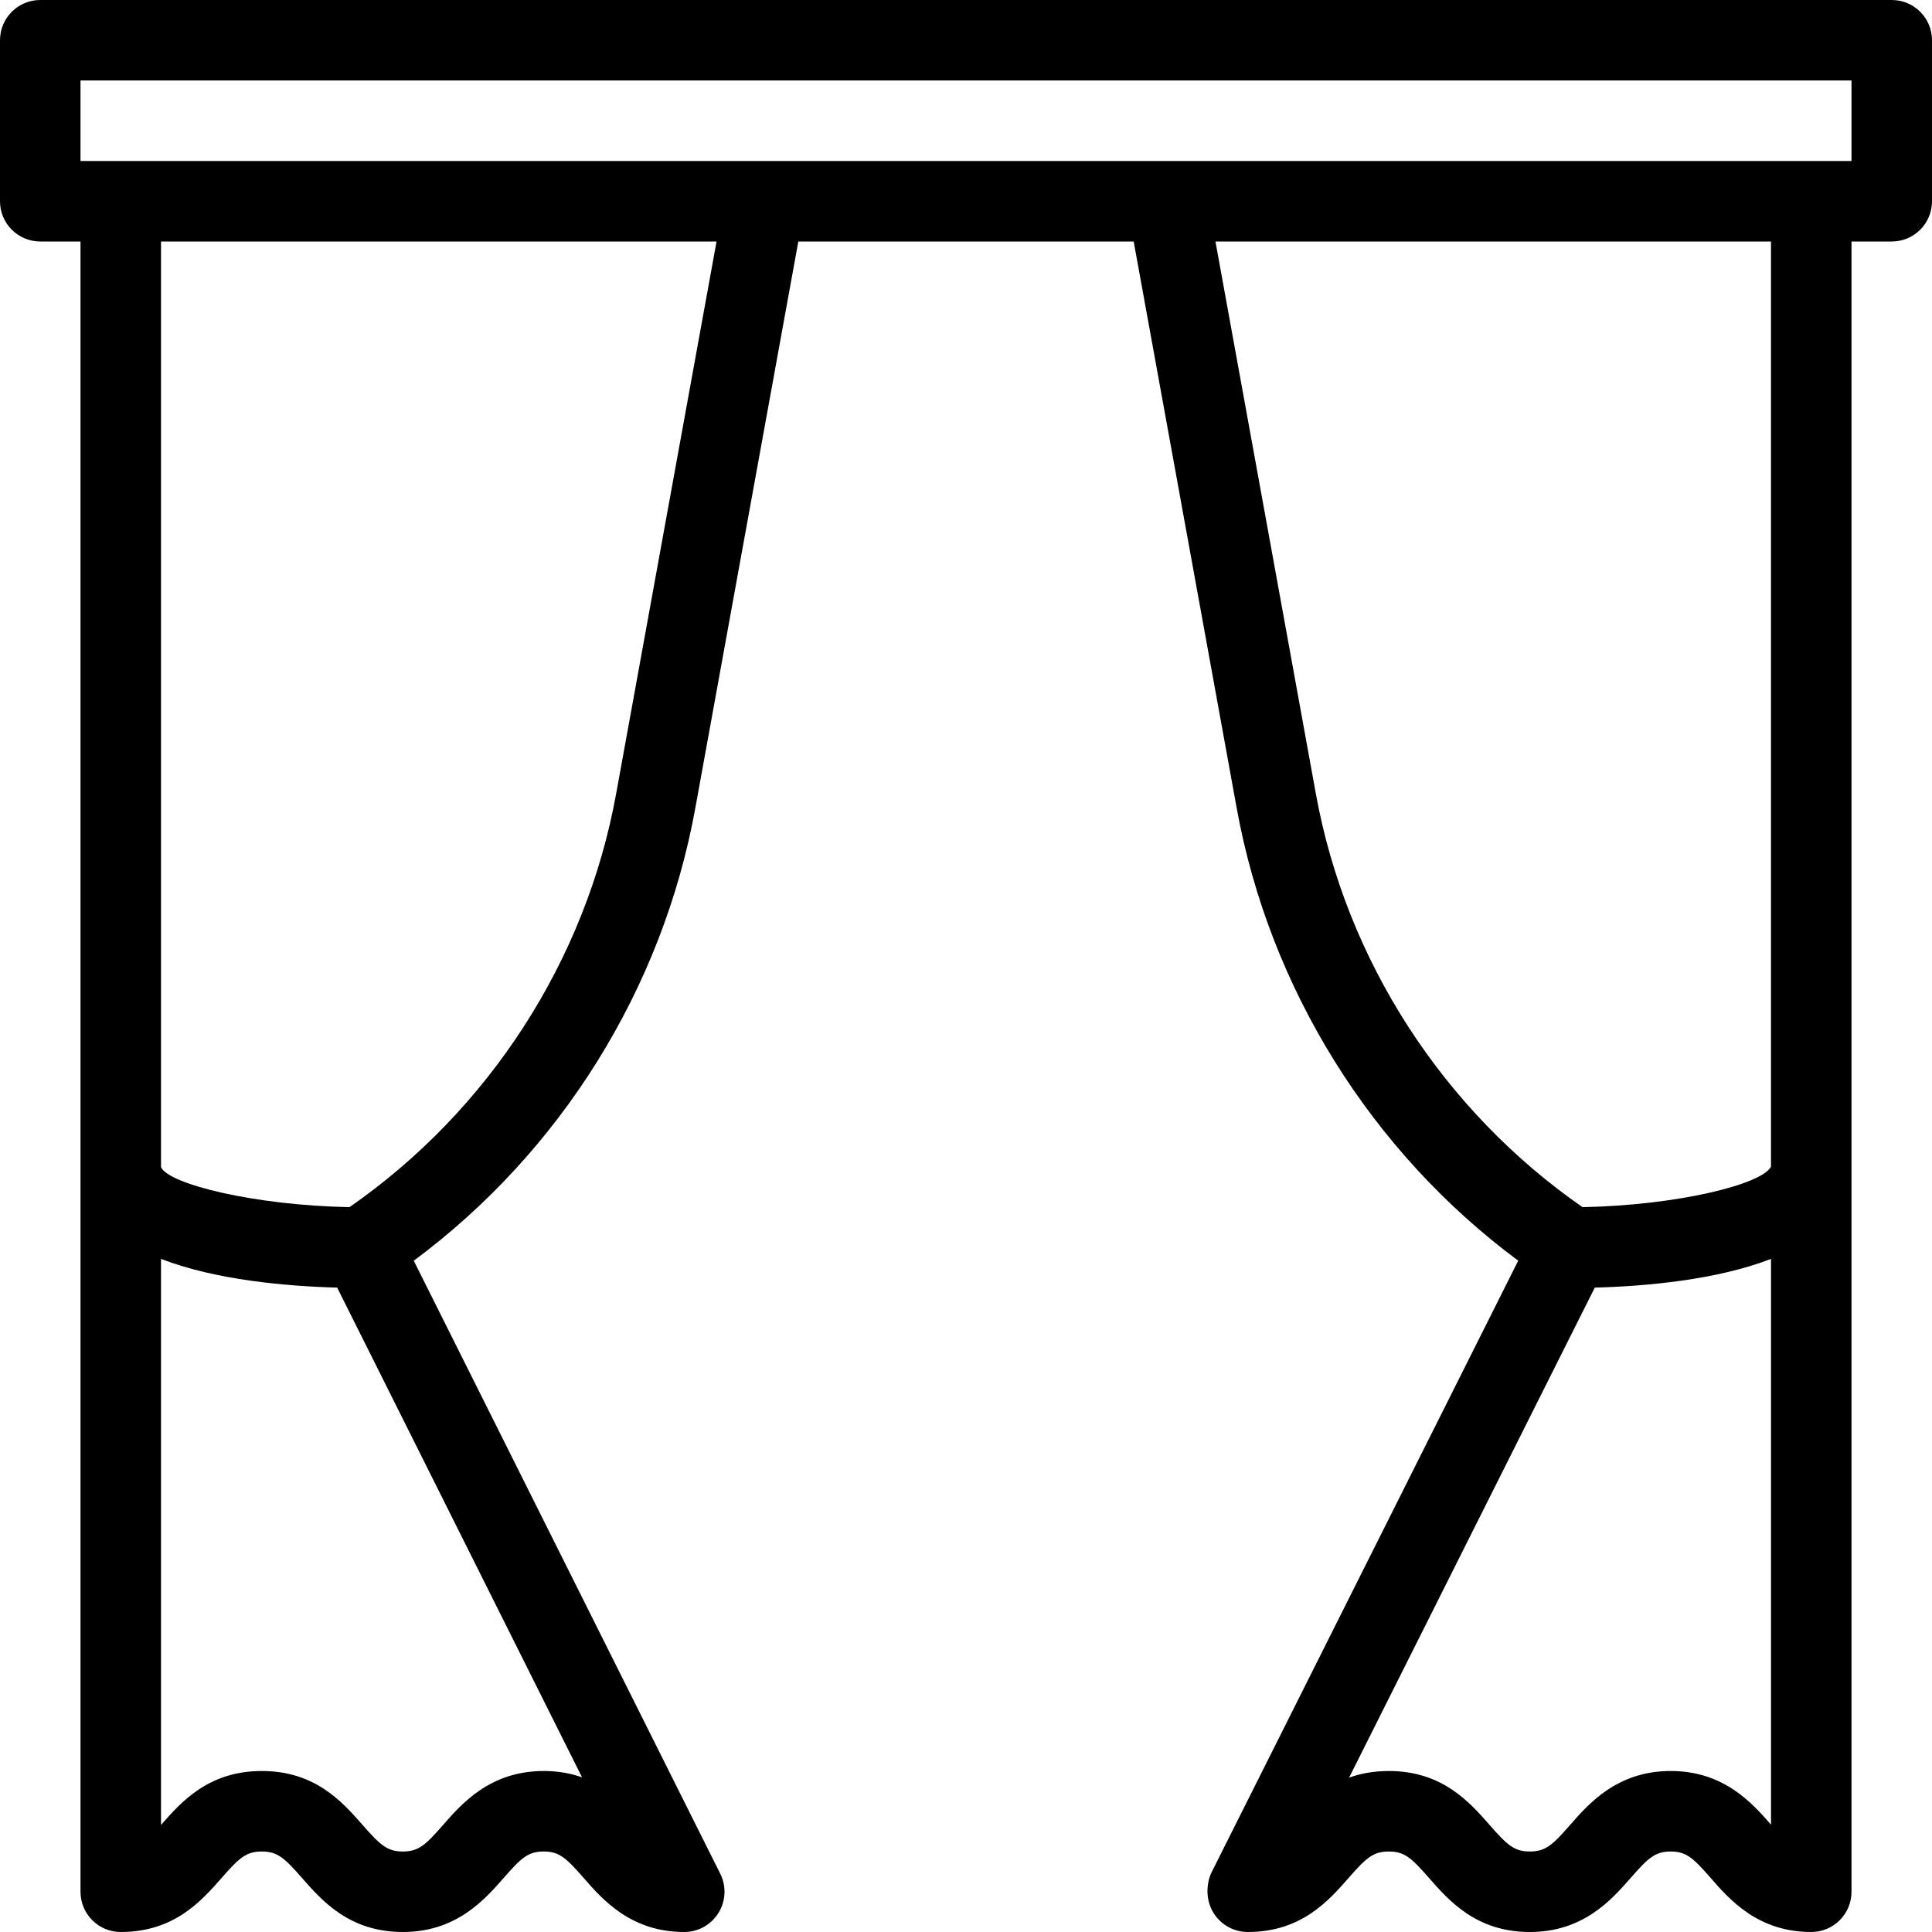
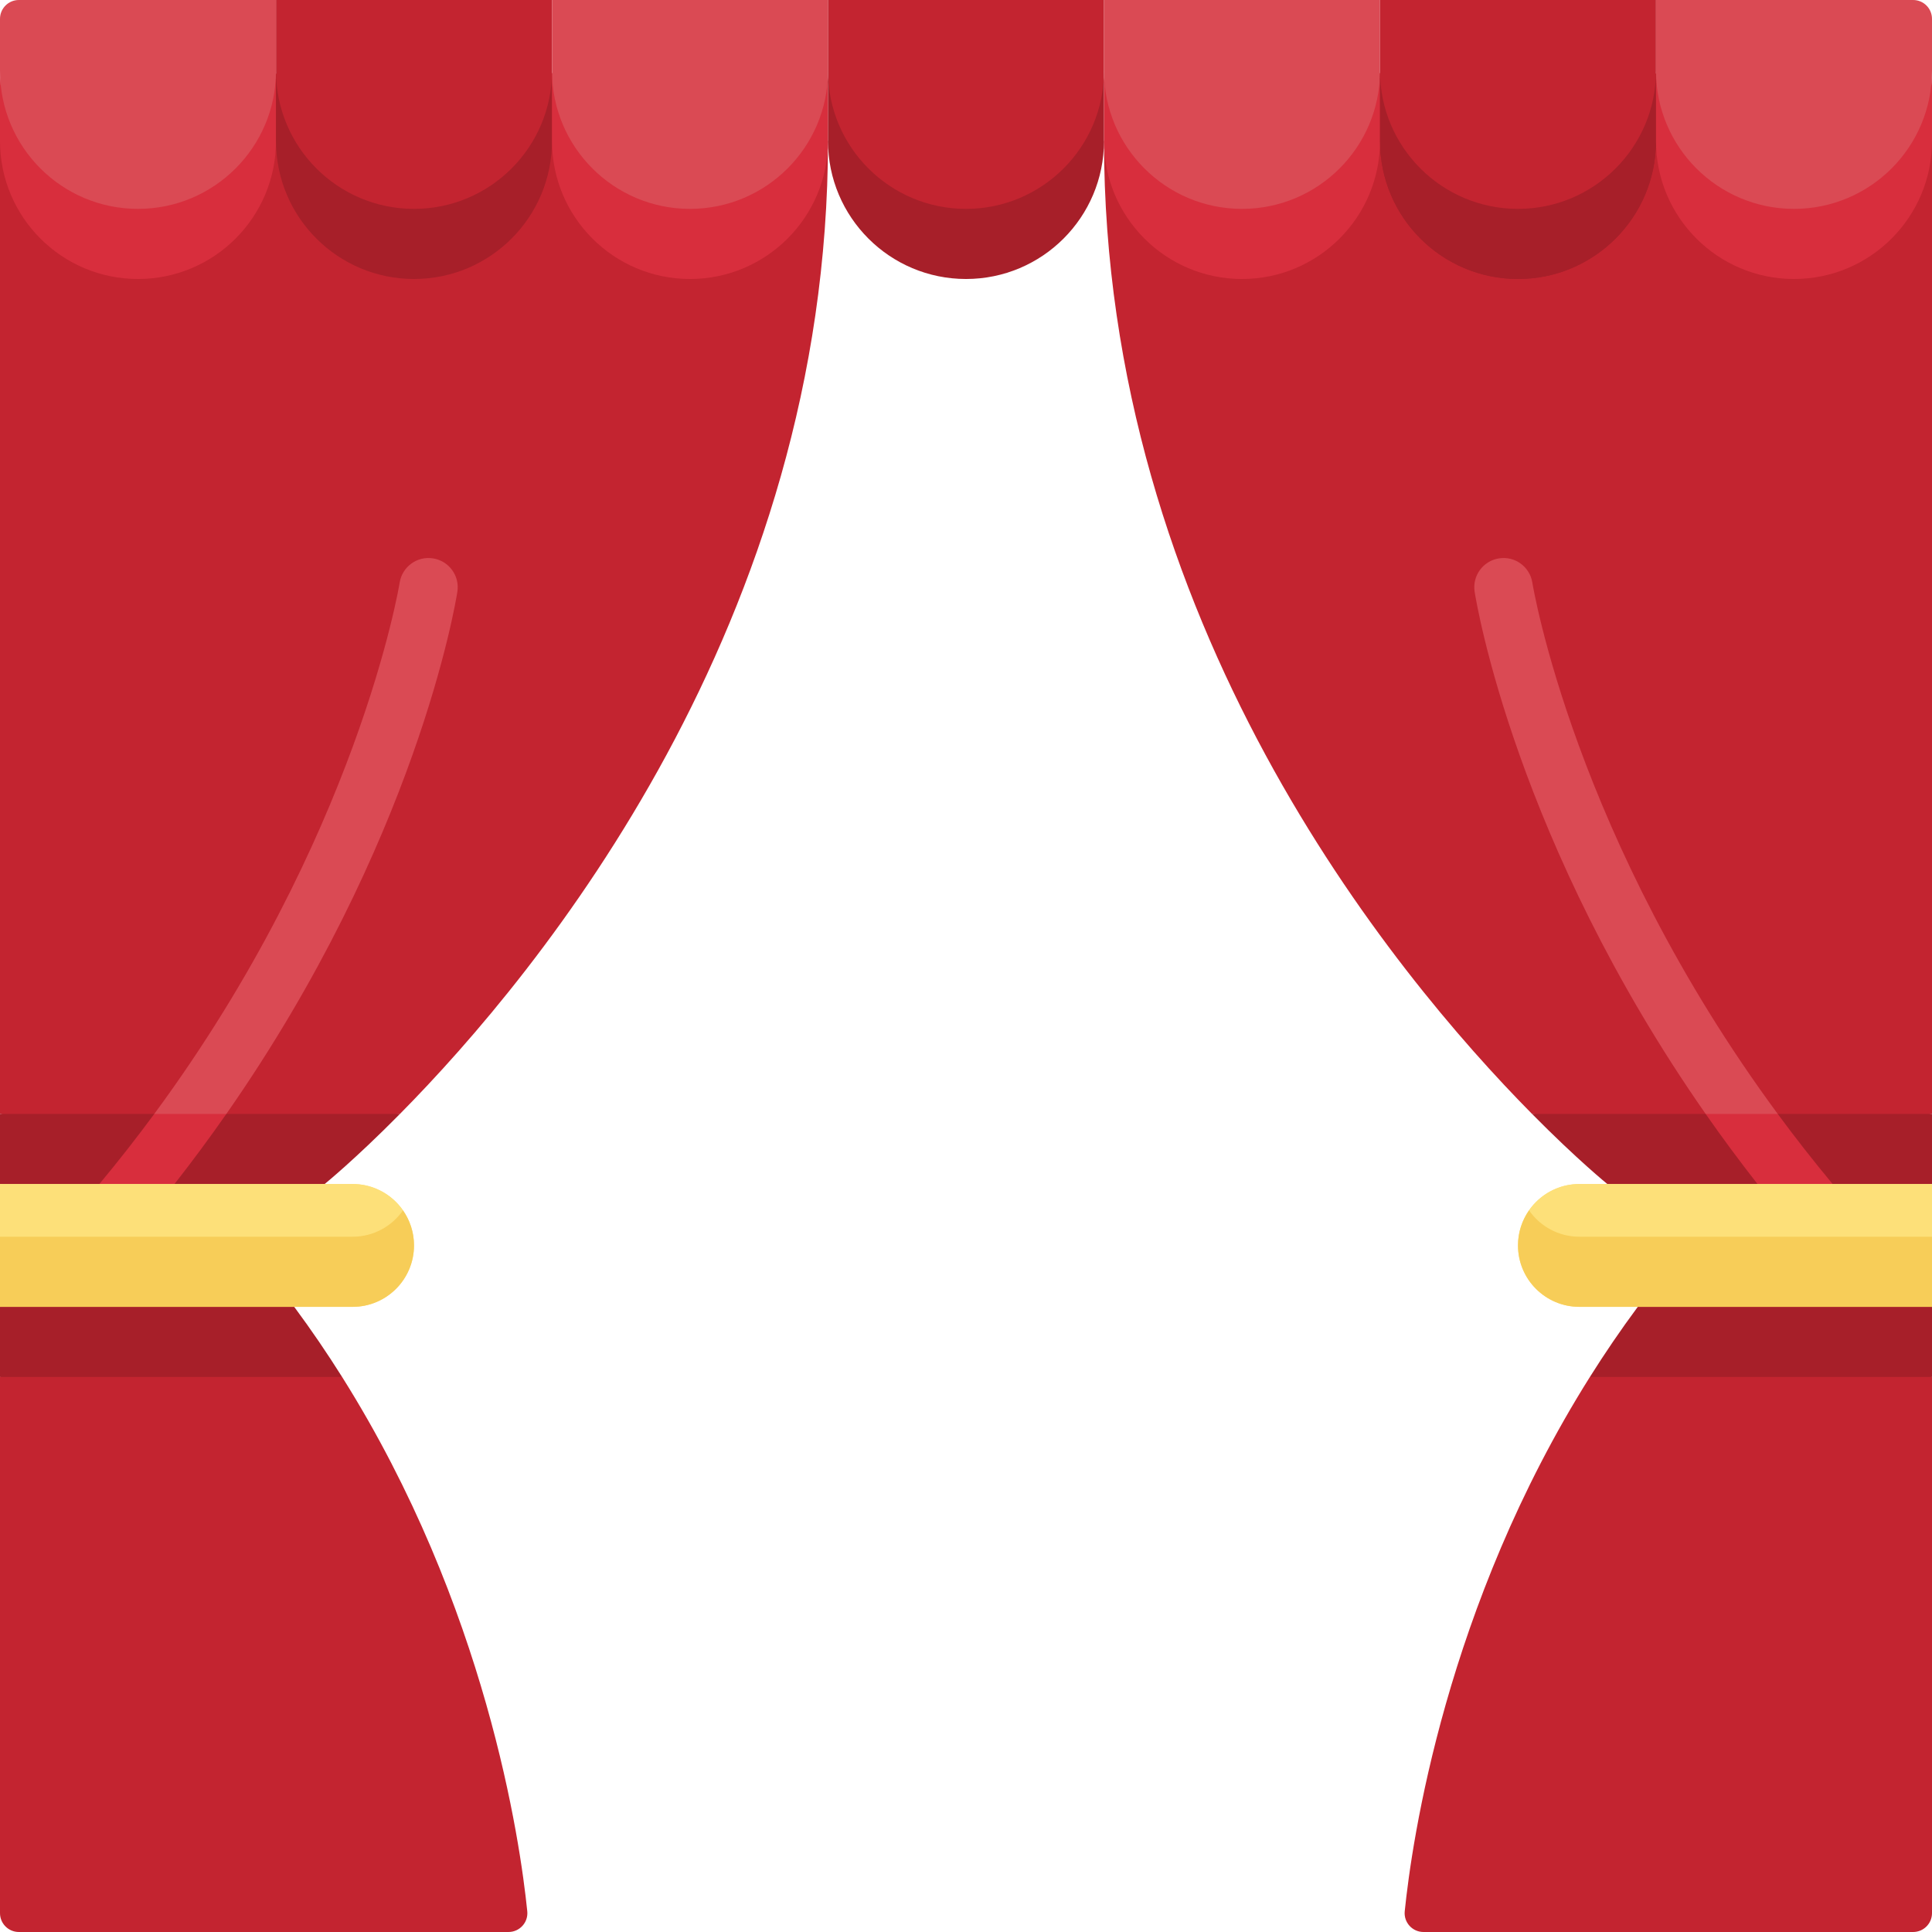
- <svg xmlns="http://www.w3.org/2000/svg" version="1.1" id="Capa_1" x="0px" y="0px" viewBox="0 0 512 512" style="enable-background:new 0 0 512 512;" xml:space="preserve">
+ <svg xmlns="http://www.w3.org/2000/svg" id="Capa_1" enable-background="new 0 0 512 512" height="512" viewBox="0 0 512 512" width="512">
  <g>
    <g>
-       <path d="M501.333,0H10.667C4.771,0,0,4.771,0,10.667v42.667C0,59.229,4.771,64,10.667,64h10.667v437.333    C21.333,507.229,26.104,512,32,512c14.177,0,21.417-8.271,26.708-14.302c4.656-5.313,6.51-7.031,10.677-7.031    c4.156,0,6.01,1.719,10.667,7.031C85.344,503.729,92.583,512,106.771,512c14.177,0,21.708-8.615,26.698-14.313    c4.635-5.302,6.49-7.021,10.625-7.021c4.115,0,5.958,1.719,10.594,7.021c4.969,5.698,12.49,14.313,26.646,14.313    c3.698,0,7.125-1.917,9.073-5.063c1.948-3.146,2.125-7.073,0.469-10.375l-81.229-162.458    c38.927-28.875,65.917-72.063,74.604-119.875L211.564,64h88.872l27.314,150.229c8.688,47.813,35.677,91,74.594,119.865    l-81.26,162.083c-0.969,1.927-1.281,4.49-0.979,6.625c0.729,5.271,5.24,9.198,10.563,9.198c14.177,0,21.417-8.271,26.708-14.302    c4.656-5.313,6.51-7.031,10.677-7.031c4.156,0,6.01,1.719,10.667,7.031C384.01,503.729,391.25,512,405.438,512    c14.177,0,21.708-8.615,26.698-14.313c4.635-5.302,6.49-7.021,10.625-7.021c4.115,0,5.958,1.719,10.594,7.021    C458.323,503.385,465.844,512,480,512c5.896,0,10.667-4.771,10.667-10.667V64h10.667C507.229,64,512,59.229,512,53.333V10.667    C512,4.771,507.229,0,501.333,0z M154.25,471.01c-2.948-1.042-6.313-1.677-10.156-1.677c-14.167,0-21.698,8.615-26.688,14.313    c-4.635,5.302-6.49,7.021-10.635,7.021c-4.167,0-6.021-1.719-10.677-7.031c-5.292-6.031-12.531-14.302-26.708-14.302    c-14.188,0-21.427,8.271-26.719,14.302V333.621c14.495,5.611,33.294,7.25,46.689,7.609L154.25,471.01z M163.271,210.417    c-8.04,44.211-33.775,83.872-70.652,109.49c-25.342-0.493-47.768-6.077-49.952-10.573V64h147.224L163.271,210.417z     M469.333,483.552c-4.979-5.698-12.49-14.219-26.573-14.219c-14.167,0-21.698,8.615-26.688,14.313    c-4.635,5.302-6.49,7.021-10.635,7.021c-4.167,0-6.021-1.719-10.677-7.031c-5.292-6.031-12.531-14.302-26.708-14.302    c-4.031,0-7.51,0.667-10.531,1.76l65.111-129.863c13.393-0.358,32.202-1.997,46.702-7.609V483.552z M469.333,309.167    c-2.371,4.697-24.702,10.247-49.952,10.74c-36.878-25.617-62.612-65.279-70.652-109.49L322.109,64h147.224V309.167z     M490.667,42.667H21.333V21.333h469.333V42.667z" />
+       <path d="m90.659 364.908c-3.915-6.224-8.135-12.434-12.688-18.581l-37.081-9-40.891 9v18.581l40.891 9z" fill="#a71f29" />
+       <path d="m105.998 295.194c37.203-37.644 113.43-130.324 113.43-257.831l-73.143-18h-72.468l-73.817 18v257.831l48.424 9z" fill="#c32430" />
+       <path d="m105.998 295.194h-105.998v18.581l40.891 9 45.147-9s7.953-6.432 19.96-18.581z" fill="#a71f29" />
+       <path d="m421.341 364.908c3.915-6.224 8.135-12.434 12.688-18.581l37.081-9 40.891 9v18.581l-40.891 9z" fill="#a71f29" />
+       <path d="m406.002 295.194c-37.203-37.644-113.43-130.324-113.43-257.831l73.143-18h72.469l73.817 18v257.831l-48.424 9z" fill="#c32430" />
+       <path d="m406.002 295.194h105.998v18.581l-40.891 9-45.147-9s-7.953-6.432-19.96-18.581z" fill="#a71f29" />
+       <path d="m452.011 295.194c-50.313-72.07-60.739-135.315-61.217-138.373-.662-4.224 2.226-8.184 6.451-8.846 4.224-.675 8.185 2.226 8.846 6.451.116.74 11.156 67.694 65.02 140.768l-4.439 9.29z" fill="#da4a54" />
+       <path d="m471.109 295.194c4.542 6.162 9.388 12.367 14.558 18.581l-9.998 9-9.913-9c-4.884-6.237-9.459-12.441-13.746-18.581z" fill="#d82e3d" />
+       <path d="m418.562 346.327h93.438v-32.552h-93.438c-8.989 0-16.276 7.287-16.276 16.276 0 8.989 7.287 16.276 16.276 16.276z" fill="#fde079" />
+       <path d="m405.208 320.761c2.941-4.219 7.821-6.986 13.354-6.986h93.438v13.971l-10.656 9h-82.782c-5.533 0-13.354-4.09-13.354-15.985z" fill="#fde079" />
+       <path d="m418.562 327.746h93.438v18.581h-93.438c-8.989 0-16.276-7.287-16.276-16.276 0-3.456 1.085-6.655 2.922-9.29 2.94 4.219 7.821 6.985 13.354 6.985z" fill="#f7cd58" />
+       <path d="m421.34 364.908h90.66v142.092c0 2.762-2.238 5-5 5h-129.756c-2.958 0-5.275-2.551-4.976-5.494 1.882-18.496 10.805-80.754 49.072-141.598z" fill="#c32430" />
+       <path d="m402.285 55.354c-20.198 0-36.572-16.374-36.572-36.571v18.581c0 20.198 16.374 36.571 36.572 36.571s36.571-16.374 36.571-36.571v-18.581c.001 20.197-16.373 36.571-36.571 36.571z" fill="#a71f29" />
+       <path d="m36.571 64.354c20.198 0 36.571-11.976 36.571-45.571v-18.783h-68.142c-2.761 0-5 2.239-5 5v13.783c0 32.757 16.374 45.571 36.571 45.571z" fill="#da4a54" />
+       <path d="m59.989 295.194c50.313-72.07 60.739-135.315 61.218-138.373.662-4.224-2.226-8.184-6.451-8.846-4.224-.675-8.185 2.226-8.846 6.451-.116.74-11.156 67.694-65.02 140.768l4.439 9.29z" fill="#da4a54" />
+       <path d="m40.891 295.194c-4.542 6.162-9.388 12.367-14.558 18.581l9.998 9 9.913-9c4.884-6.237 9.459-12.441 13.746-18.581z" fill="#d82e3d" />
+       <path d="m475.428 64.354c20.198 0 36.572-17.995 36.572-45.571v-13.783c0-2.761-2.239-5-5-5h-68.143v18.785c0 32.942 16.374 45.569 36.571 45.569z" fill="#da4a54" />
+       <path d="m36.571 55.354c-20.197 0-36.571-16.374-36.571-36.571v18.581c0 20.198 16.374 36.571 36.571 36.571 20.198 0 36.571-16.374 36.571-36.571v-18.581c.001 20.197-16.373 36.571-36.571 36.571z" fill="#d82e3d" />
+       <path d="m109.714 64.354c20.198 0 36.571-11.976 36.571-45.571v-18.783h-73.142v18.783c0 32.757 16.373 45.571 36.571 45.571z" fill="#c32430" />
+       <path d="m109.714 55.354c-20.198 0-36.572-16.374-36.572-36.571v18.581c0 20.198 16.373 36.571 36.571 36.571 20.198 0 36.571-16.374 36.571-36.571v-18.581c.002 20.197-16.372 36.571-36.57 36.571z" fill="#a71f29" />
+       <path d="m182.857 64.354c20.198 0 36.571-11.976 36.571-45.571v-18.783h-73.143v18.783c.001 32.757 16.374 45.571 36.572 45.571z" fill="#da4a54" />
+       <path d="m182.857 55.354c-20.198 0-36.571-16.374-36.571-36.571v18.581c0 20.198 16.373 36.571 36.571 36.571 20.198 0 36.571-16.374 36.571-36.571v-18.581c0 20.197-16.373 36.571-36.571 36.571z" fill="#d82e3d" />
+       <path d="m256 64.354c20.198 0 36.571-11.976 36.571-45.571v-18.783h-73.143v18.783c0 32.757 16.374 45.571 36.572 45.571z" fill="#c32430" />
+       <path d="m256 55.354c-20.198 0-36.572-16.374-36.572-36.571v18.581c0 20.198 16.374 36.571 36.571 36.571 20.198 0 36.571-16.374 36.571-36.571v-18.581c.001 20.197-16.372 36.571-36.57 36.571z" fill="#a71f29" />
+       <path d="m329.143 64.354c20.198 0 36.571-11.976 36.571-45.571v-18.783h-73.143v18.783c0 32.757 16.374 45.571 36.572 45.571z" fill="#da4a54" />
+       <path d="m329.143 55.354c-20.198 0-36.571-16.374-36.571-36.571v18.581c0 20.198 16.373 36.571 36.571 36.571 20.198 0 36.571-16.374 36.571-36.571v-18.581c0 20.197-16.373 36.571-36.571 36.571z" fill="#d82e3d" />
+       <path d="m402.285 64.354c20.198 0 36.571-11.976 36.571-45.571v-18.783h-73.143v18.783c.001 32.757 16.374 45.571 36.572 45.571z" fill="#c32430" />
+       <path d="m402.285 55.354c-20.198 0-36.572-16.374-36.572-36.571v18.581c0 20.198 16.374 36.571 36.571 36.571 20.198 0 36.571-16.374 36.571-36.571v-18.581c.002 20.197-16.372 36.571-36.57 36.571z" fill="#a71f29" />
+       <path d="m475.428 55.354c-20.198 0-36.571-16.374-36.571-36.571v18.581c0 20.198 16.374 36.571 36.571 36.571 20.198 0 36.571-16.374 36.571-36.571v-18.581c.001 20.197-16.373 36.571-36.571 36.571z" fill="#d82e3d" />
+       <path d="m93.438 346.327h-93.438v-32.552h93.438c8.989 0 16.276 7.287 16.276 16.276 0 8.989-7.287 16.276-16.276 16.276z" fill="#fde079" />
+       <path d="m106.792 320.761c-2.941-4.219-7.821-6.986-13.354-6.986h-93.438v13.971l10.656 9h82.782c5.533 0 13.354-4.09 13.354-15.985z" fill="#fde079" />
+       <path d="m93.438 327.746h-93.438v18.581h93.438c8.989 0 16.276-7.287 16.276-16.276 0-3.456-1.085-6.655-2.922-9.29-2.94 4.219-7.821 6.985-13.354 6.985z" fill="#f7cd58" />
+       <path d="m90.66 364.908h-90.66v142.092c0 2.762 2.239 5 5 5h129.756c2.958 0 5.275-2.551 4.976-5.494-1.882-18.496-10.805-80.754-49.072-141.598z" fill="#c32430" />
    </g>
  </g>
-   <g>
- </g>
-   <g>
- </g>
-   <g>
- </g>
-   <g>
- </g>
-   <g>
- </g>
-   <g>
- </g>
-   <g>
- </g>
-   <g>
- </g>
-   <g>
- </g>
-   <g>
- </g>
-   <g>
- </g>
-   <g>
- </g>
-   <g>
- </g>
-   <g>
- </g>
-   <g>
- </g>
</svg>
